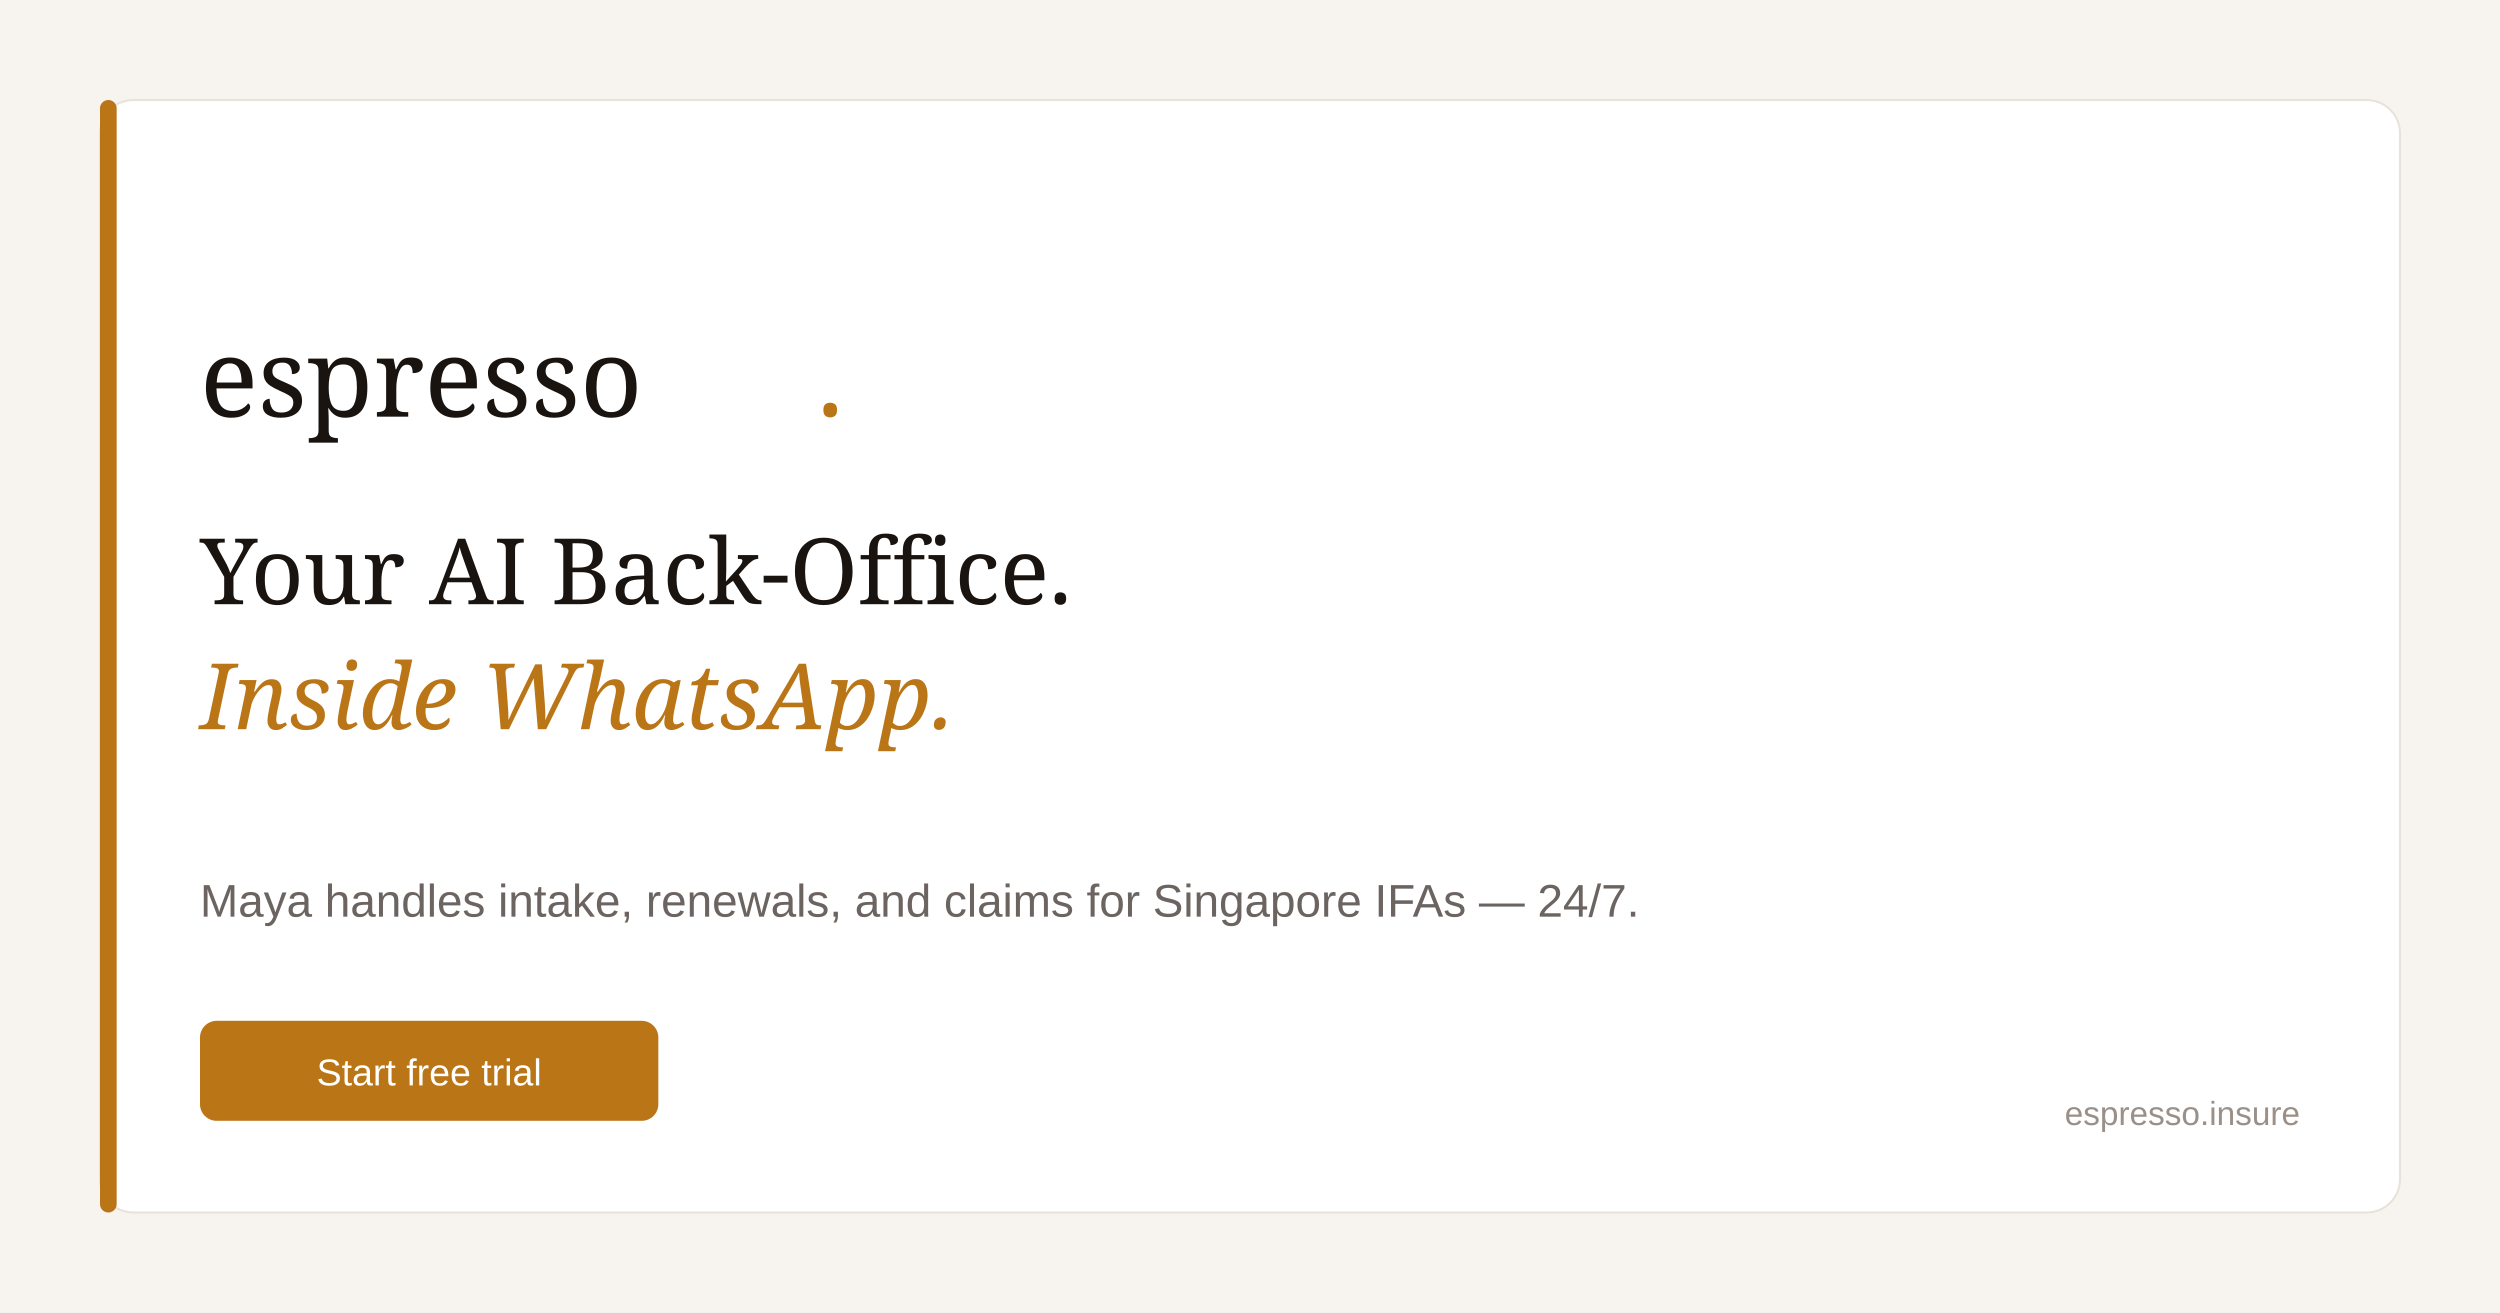
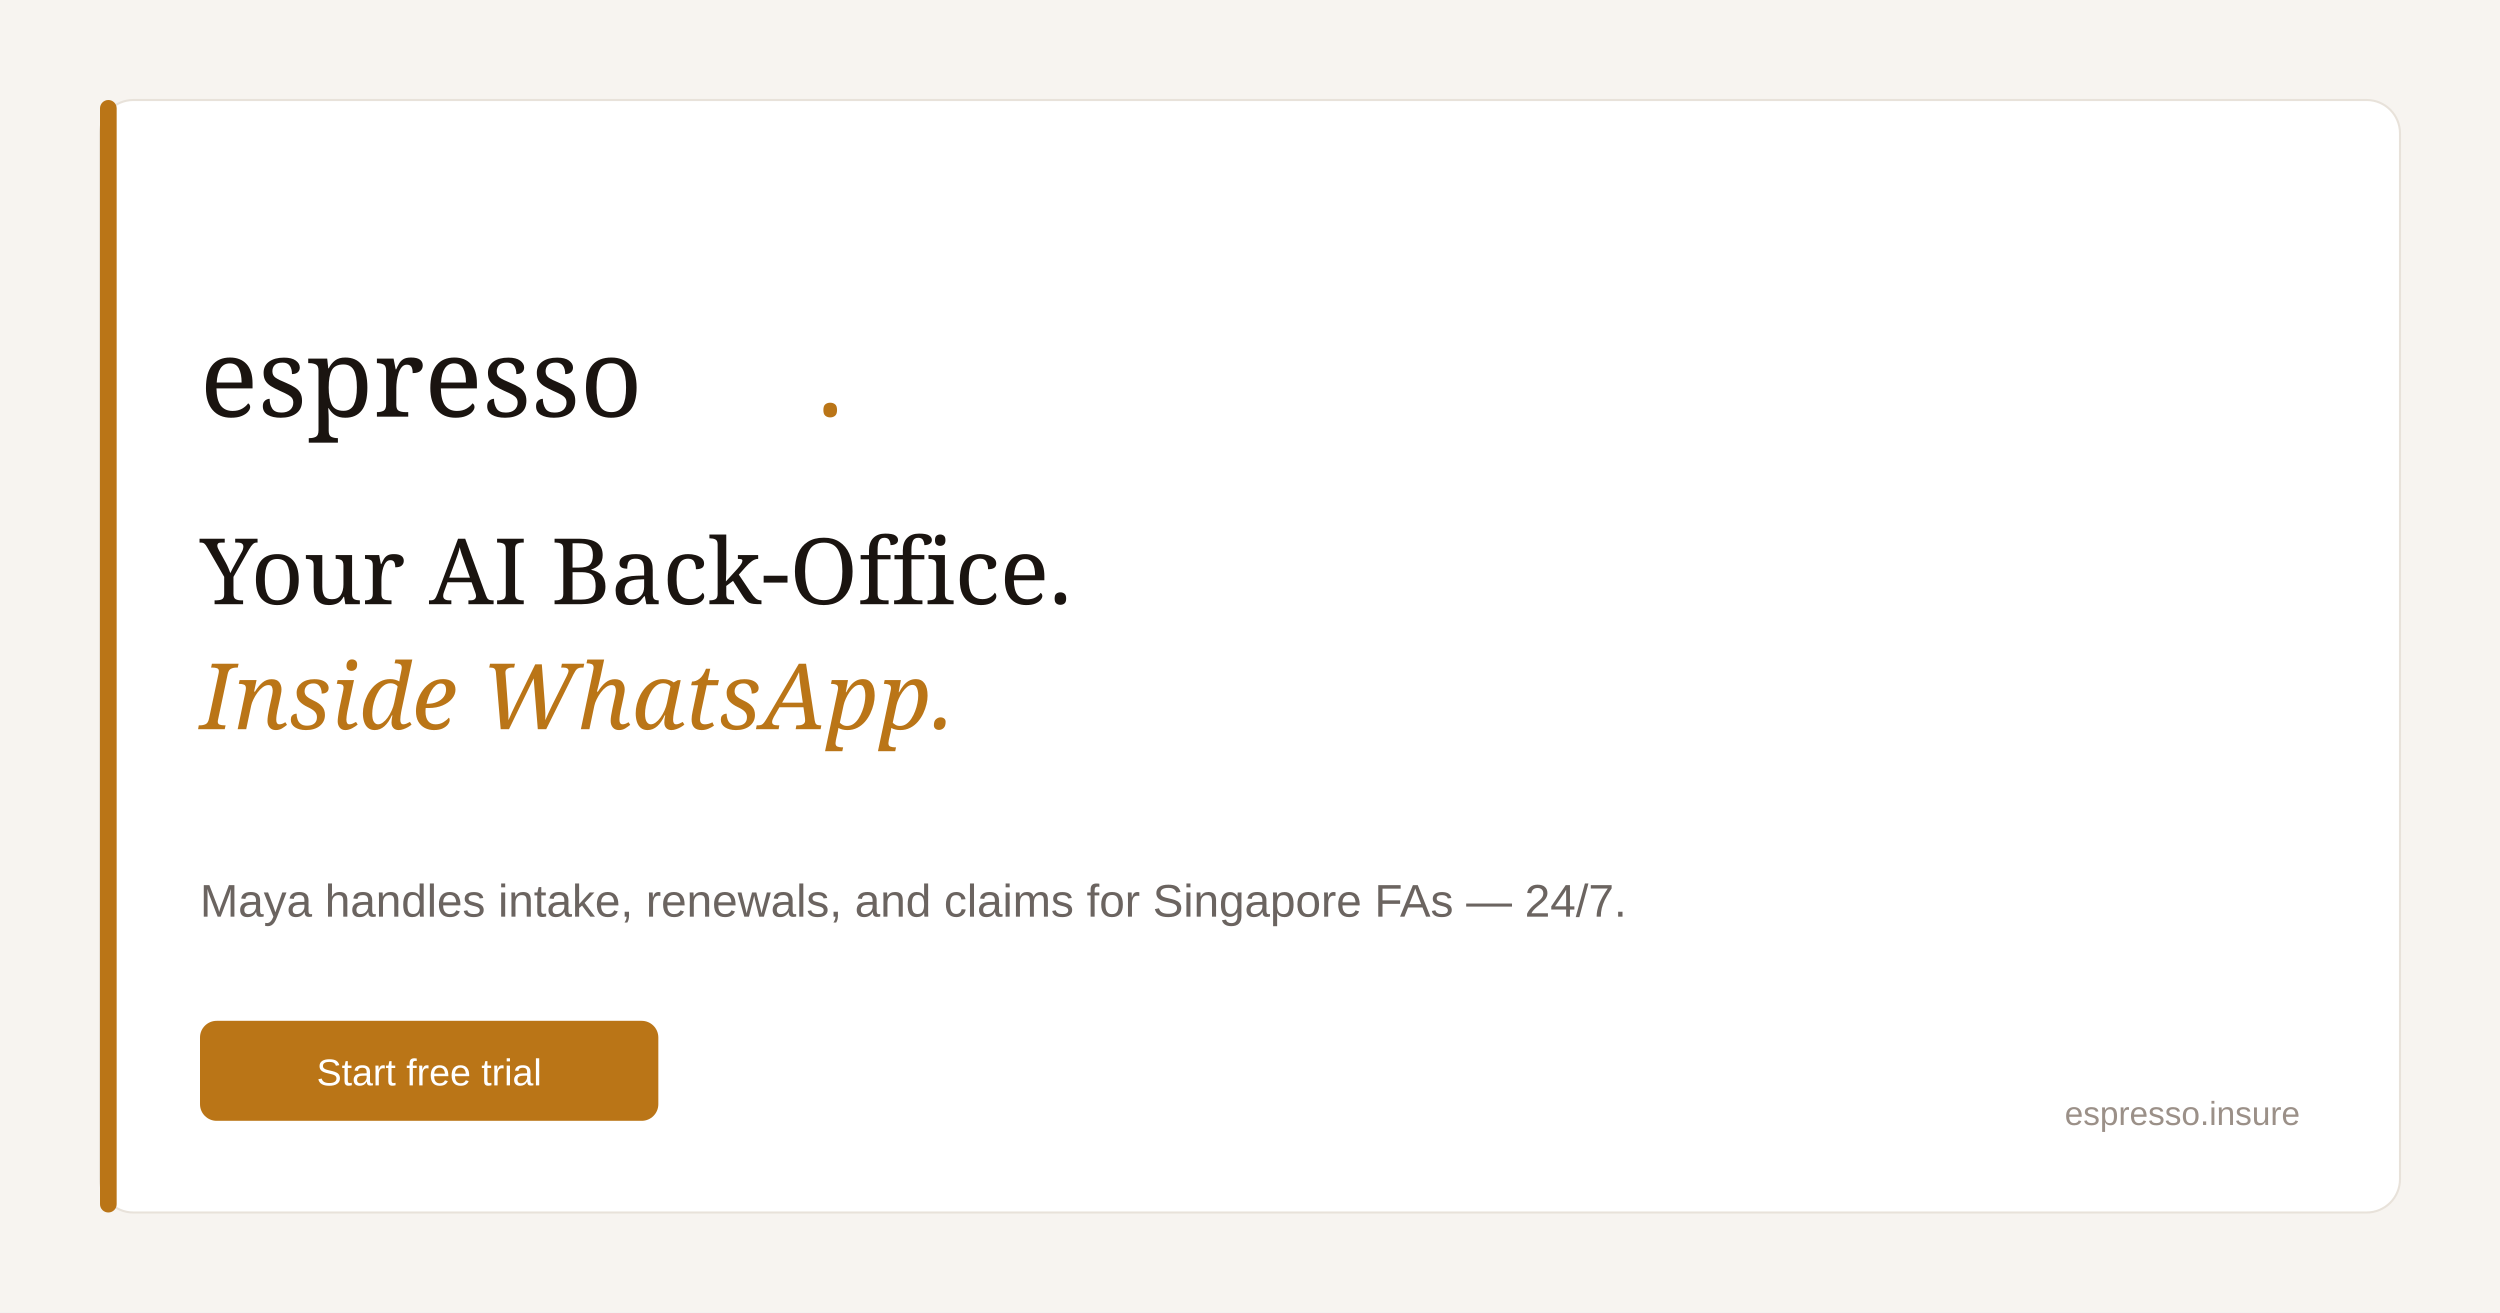
<svg xmlns="http://www.w3.org/2000/svg" width="1200" height="630" viewBox="0 0 1200 630">
  <rect width="1200" height="630" fill="#F7F4F0" />
  <rect x="48" y="48" width="1104" height="534" rx="16" fill="#FFFFFF" stroke="#E8E2DA" stroke-width="1" />
  <rect x="48" y="48" width="8" height="534" rx="4" fill="#BA7517" />
  <text x="96" y="200" font-family="Georgia, serif" font-size="52" font-weight="400" fill="#1A1410">espresso</text>
  <text x="392" y="200" font-family="Georgia, serif" font-size="52" font-weight="400" fill="#BA7517">.</text>
  <text x="96" y="290" font-family="Georgia, serif" font-size="44" font-weight="400" fill="#1A1410">Your AI Back-Office.</text>
  <text x="96" y="350" font-family="Georgia, serif" font-size="44" font-style="italic" fill="#BA7517">Inside WhatsApp.</text>
-   <text x="96" y="440" font-family="Arial, sans-serif" font-size="22" fill="#6B6460">Maya handles intake, renewals, and claims for Singapore IFAs — 24/7.</text>
+   <text x="96" y="440" font-family="Arial, sans-serif" font-size="22" fill="#6B6460">Maya handles intake, renewals, and claims for Singapore FAs — 24/7.</text>
  <rect x="96" y="490" width="220" height="48" rx="8" fill="#BA7517" />
  <text x="206" y="521" font-family="Arial, sans-serif" font-size="18" font-weight="500" fill="#FFFFFF" text-anchor="middle">Start free trial</text>
  <text x="1104" y="540" font-family="Arial, sans-serif" font-size="16" fill="#9B9088" text-anchor="end">espresso.insure</text>
</svg>
